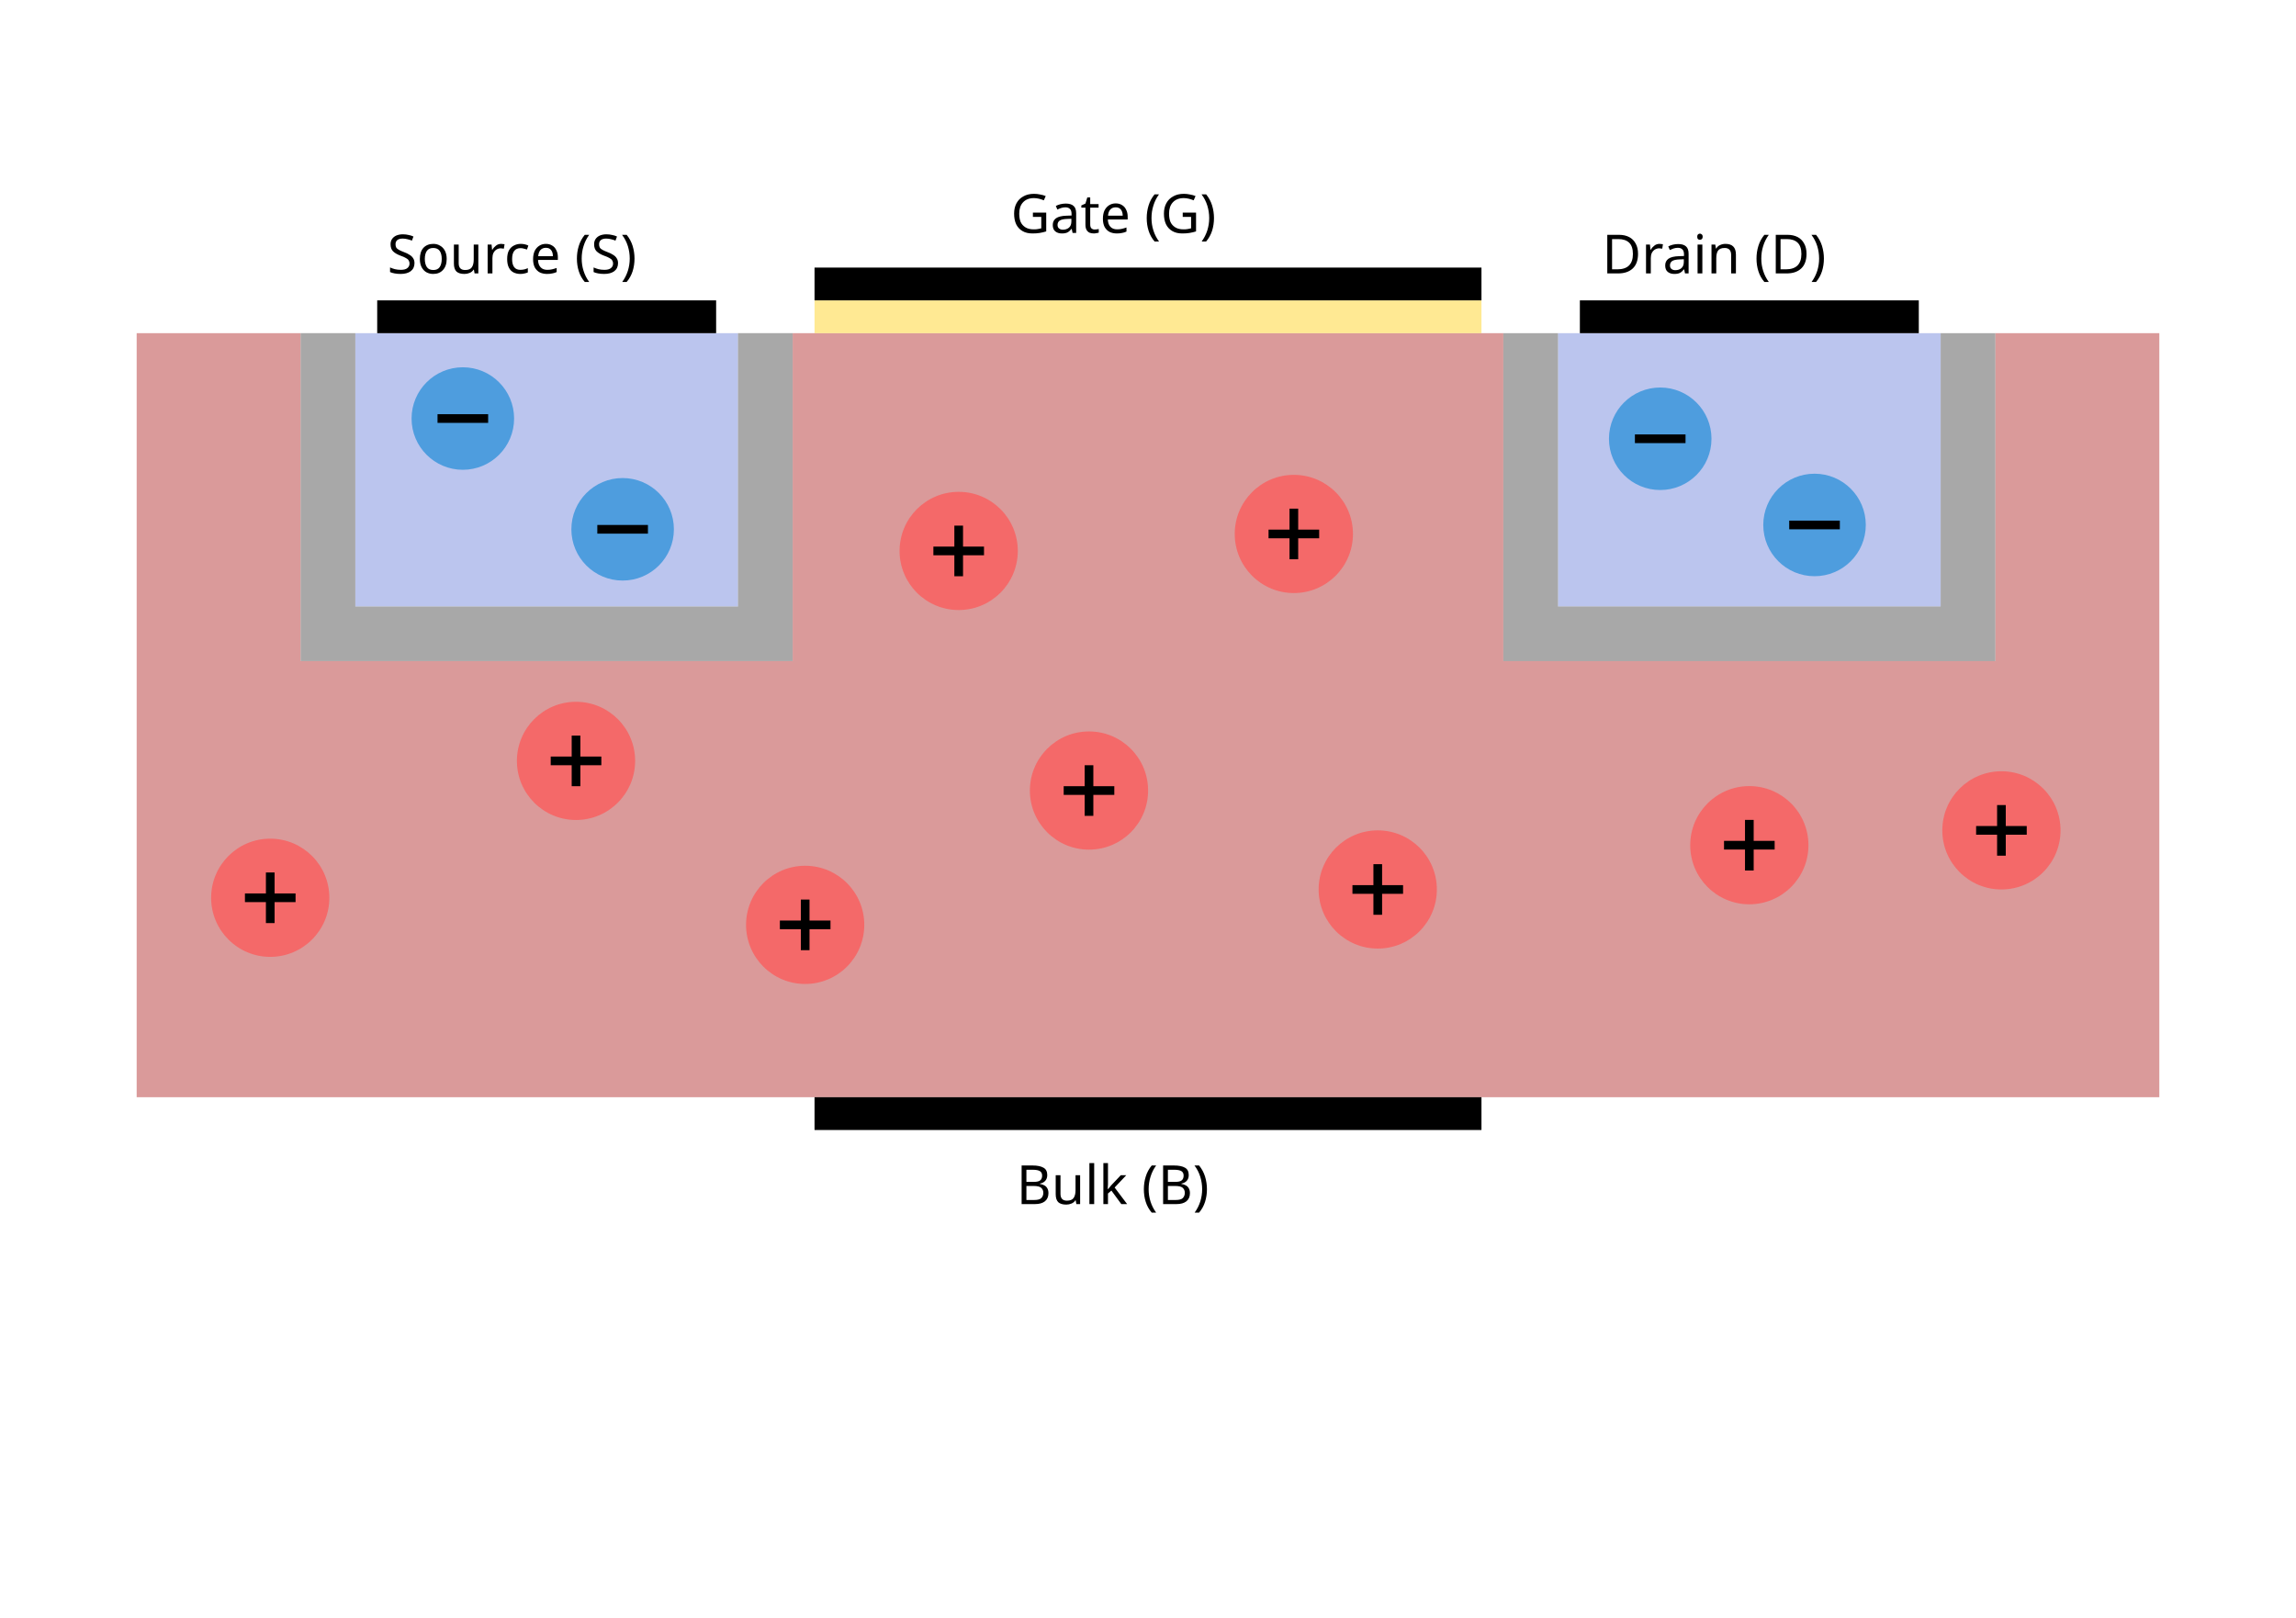
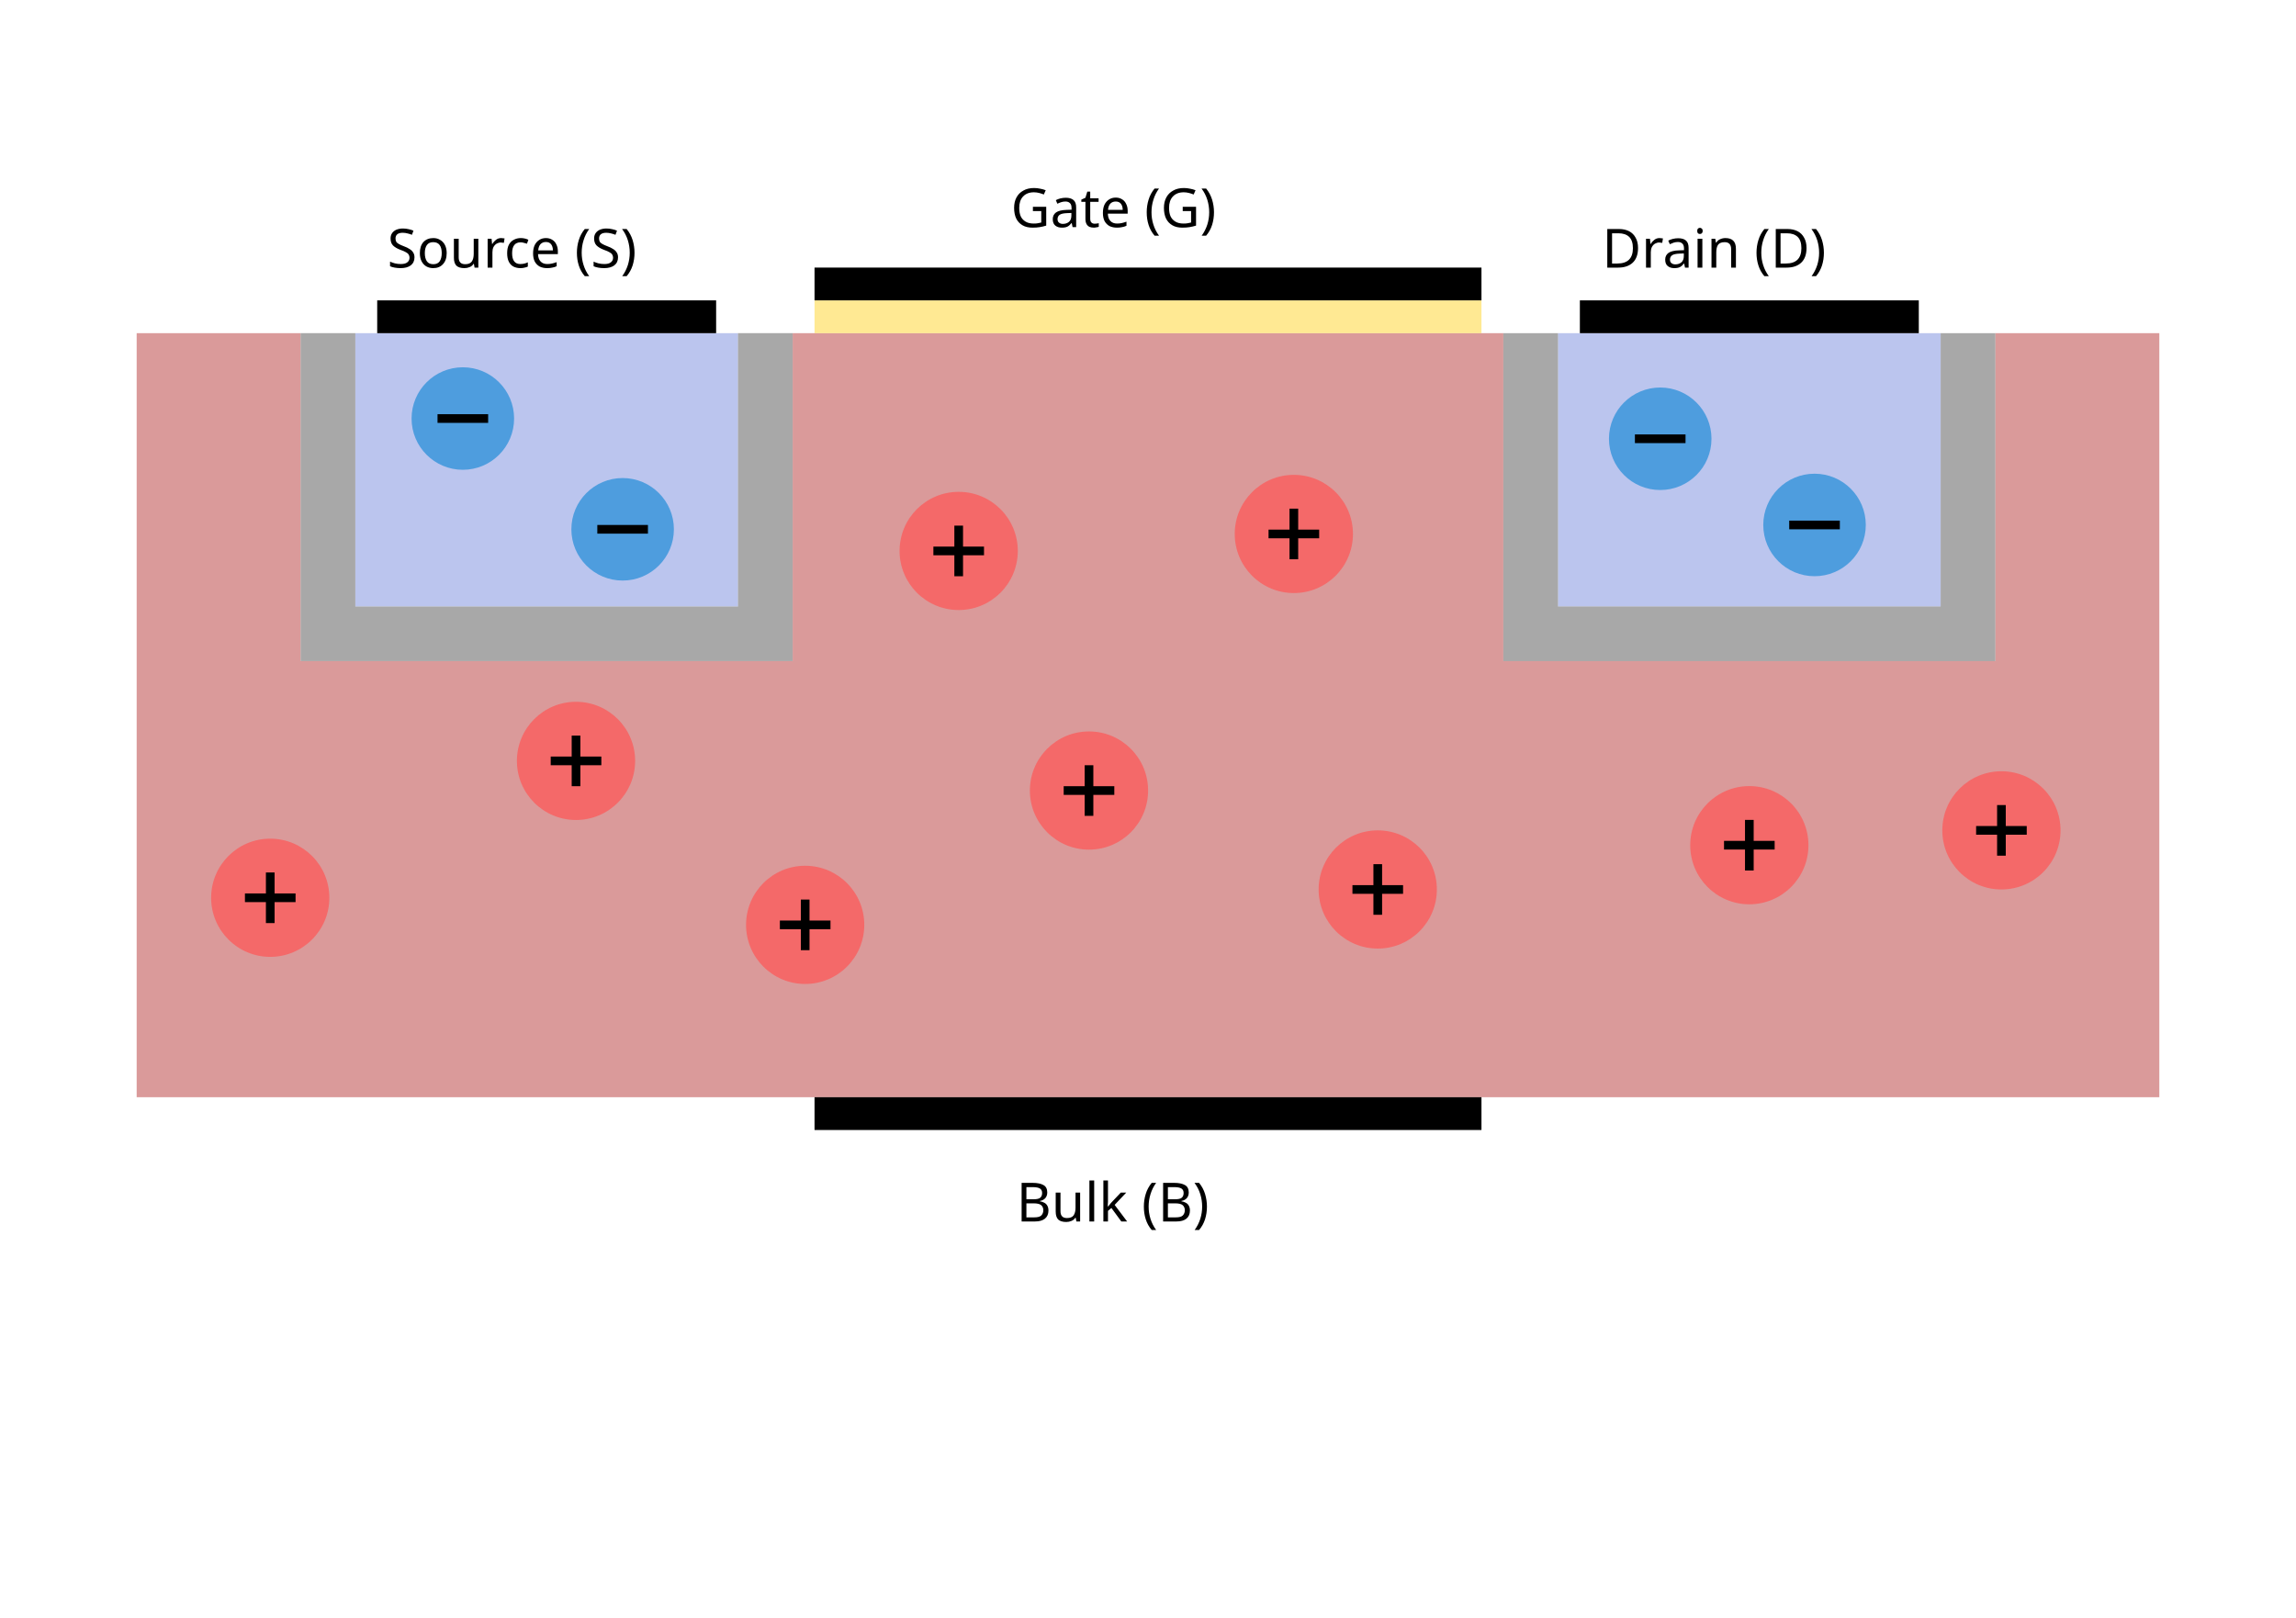
<svg xmlns="http://www.w3.org/2000/svg" width="210mm" height="148mm" viewBox="0 0 210 148" version="1.1" id="svg1" xml:space="preserve">
  <defs id="defs1" />
  <g id="layer1">
    <rect style="fill:#0026bf;fill-opacity:0.267;stroke:none;stroke-width:0.197;stroke-linecap:square;stroke-miterlimit:0;paint-order:markers stroke fill" id="rect30345-3" width="35" height="25" x="142.5" y="30.477" />
    <rect style="fill:#0026bf;fill-opacity:0.267;stroke:none;stroke-width:0.197;stroke-linecap:square;stroke-miterlimit:0;paint-order:markers stroke fill" id="rect30345-3-9" width="35" height="25" x="32.5" y="30.477" />
    <path id="rect30942" style="fill:#a20000;fill-opacity:0.396;stroke:none;stroke-width:0.197;stroke-linecap:square;stroke-miterlimit:0;paint-order:markers stroke fill" d="M 12.5,30.477 V 100.368 H 197.5 V 30.477 h -15 v 30 H 137.5 V 30.477 H 72.5 v 30 H 27.5 v -30 z" />
    <g id="use28-5-8" transform="translate(-3.391638,-106.3453)">
      <g id="g55-4" transform="matrix(0.4200411,0,0,0.4200411,-9.01868,114.3725)" style="opacity:1;fill:#4e9dde;fill-opacity:1">
        <circle style="fill:#4e9dde;fill-opacity:1;stroke-width:0.365;paint-order:stroke markers fill" id="circle55-4" cx="130.328" cy="72.037" r="11.162" />
      </g>
      <rect style="fill:#000000;fill-opacity:1;stroke:none;stroke-width:1.1;stroke-opacity:1" id="rect55-4" width="4.63" height="0.794" x="43.409" y="144.234" />
    </g>
    <g id="use28-5-0" transform="translate(106.1251,-104.4942)">
      <g id="g55-0" transform="matrix(0.4200411,0,0,0.4200411,-9.01868,114.3725)" style="opacity:1;fill:#4e9dde;fill-opacity:1">
        <circle style="fill:#4e9dde;fill-opacity:1;stroke-width:0.365;paint-order:stroke markers fill" id="circle55-40" cx="130.328" cy="72.037" r="11.162" />
      </g>
      <rect style="fill:#000000;fill-opacity:1;stroke:none;stroke-width:1.1;stroke-opacity:1" id="rect55-7" width="4.63" height="0.794" x="43.409" y="144.234" />
    </g>
    <g id="use28-5-2" transform="translate(120.2388,-96.60982)">
      <g id="g55-5" transform="matrix(0.4200411,0,0,0.4200411,-9.01868,114.3725)" style="opacity:1;fill:#4e9dde;fill-opacity:1">
        <circle style="fill:#4e9dde;fill-opacity:1;stroke-width:0.365;paint-order:stroke markers fill" id="circle55-7" cx="130.328" cy="72.037" r="11.162" />
      </g>
      <rect style="fill:#000000;fill-opacity:1;stroke:none;stroke-width:1.1;stroke-opacity:1" id="rect55-6" width="4.63" height="0.794" x="43.409" y="144.234" />
    </g>
    <g id="use28-5-5" transform="translate(11.2238,-96.21295)">
      <g id="g55-2" transform="matrix(0.4200411,0,0,0.4200411,-9.01868,114.3725)" style="opacity:1;fill:#4e9dde;fill-opacity:1">
        <circle style="fill:#4e9dde;fill-opacity:1;stroke-width:0.365;paint-order:stroke markers fill" id="circle55-8" cx="130.328" cy="72.037" r="11.162" />
      </g>
      <rect style="fill:#000000;fill-opacity:1;stroke:none;stroke-width:1.1;stroke-opacity:1" id="rect55-3" width="4.63" height="0.794" x="43.409" y="144.234" />
    </g>
    <path id="rect30788" style="fill:#767676;fill-opacity:0.635;stroke:none;stroke-width:0.197;stroke-linecap:square;stroke-miterlimit:0;paint-order:markers stroke fill" d="m 27.5,30.477 v 30 h 45 v -30 l -5,7.3e-5 V 55.477 H 32.5 V 30.477 Z" />
    <path id="rect30788-2" style="fill:#767676;fill-opacity:0.635;stroke:none;stroke-width:0.197;stroke-linecap:square;stroke-miterlimit:0;paint-order:markers stroke fill" d="m 137.5,30.477 v 30 h 45 v -30 h -5 v 25 h -35 v -25 z" />
    <g id="use30-3-9" transform="translate(7.743452,-6.122485)">
      <g id="g29-9" transform="matrix(0.4843782,0,0,0.4843782,24.31597,53.89847)" style="display:inline;fill:#f46969;fill-opacity:1">
        <circle style="fill:#f46969;fill-opacity:1;stroke-width:0.365;paint-order:stroke markers fill" id="circle29-9" cx="42.581" cy="45.062" r="11.162" />
      </g>
      <path id="path29-4" style="display:inline;fill:#000000;fill-opacity:1;stroke:none;stroke-width:1.1;stroke-opacity:1" d="m 44.545,73.411 v 1.918 h -1.918 v 0.794 h 1.918 v 1.918 h 0.794 v -1.918 h 1.918 v -0.794 h -1.918 v -1.918 z" />
    </g>
    <g id="use30-3-94" transform="translate(73.39844,-26.8819)">
      <g id="g29-96" transform="matrix(0.4843782,0,0,0.4843782,24.31597,53.89847)" style="display:inline;fill:#f46969;fill-opacity:1">
        <circle style="fill:#f46969;fill-opacity:1;stroke-width:0.365;paint-order:stroke markers fill" id="circle29-90" cx="42.581" cy="45.062" r="11.162" />
      </g>
      <path id="path29-8" style="display:inline;fill:#000000;fill-opacity:1;stroke:none;stroke-width:1.1;stroke-opacity:1" d="m 44.545,73.411 v 1.918 h -1.918 v 0.794 h 1.918 v 1.918 h 0.794 v -1.918 h 1.918 v -0.794 h -1.918 v -1.918 z" />
    </g>
    <g id="use30-3-2" transform="translate(81.07238,5.639441)">
      <g id="g29-4" transform="matrix(0.4843782,0,0,0.4843782,24.31597,53.89847)" style="display:inline;fill:#f46969;fill-opacity:1">
        <circle style="fill:#f46969;fill-opacity:1;stroke-width:0.365;paint-order:stroke markers fill" id="circle29-5" cx="42.581" cy="45.062" r="11.162" />
      </g>
      <path id="path29-9" style="display:inline;fill:#000000;fill-opacity:1;stroke:none;stroke-width:1.1;stroke-opacity:1" d="m 44.545,73.411 v 1.918 h -1.918 v 0.794 h 1.918 v 1.918 h 0.794 v -1.918 h 1.918 v -0.794 h -1.918 v -1.918 z" />
    </g>
    <g id="use30-3-25" transform="translate(28.70257,8.877515)">
      <g id="g29-5" transform="matrix(0.4843782,0,0,0.4843782,24.31597,53.89847)" style="display:inline;fill:#f46969;fill-opacity:1">
        <circle style="fill:#f46969;fill-opacity:1;stroke-width:0.365;paint-order:stroke markers fill" id="circle29-7" cx="42.581" cy="45.062" r="11.162" />
      </g>
      <path id="path29-2" style="display:inline;fill:#000000;fill-opacity:1;stroke:none;stroke-width:1.1;stroke-opacity:1" d="m 44.545,73.411 v 1.918 h -1.918 v 0.794 h 1.918 v 1.918 h 0.794 v -1.918 h 1.918 v -0.794 h -1.918 v -1.918 z" />
    </g>
    <g id="use30-3-3" transform="translate(42.74345,-25.32874)">
      <g id="g29-2" transform="matrix(0.4843782,0,0,0.4843782,24.31597,53.89847)" style="display:inline;fill:#f46969;fill-opacity:1">
        <circle style="fill:#f46969;fill-opacity:1;stroke-width:0.365;paint-order:stroke markers fill" id="circle29-95" cx="42.581" cy="45.062" r="11.162" />
      </g>
      <path id="path29-48" style="display:inline;fill:#000000;fill-opacity:1;stroke:none;stroke-width:1.1;stroke-opacity:1" d="m 44.545,73.411 v 1.918 h -1.918 v 0.794 h 1.918 v 1.918 h 0.794 v -1.918 h 1.918 v -0.794 h -1.918 v -1.918 z" />
    </g>
    <g id="use30-3-8" transform="translate(115.0585,1.589494)">
      <g id="g29-44" transform="matrix(0.4843782,0,0,0.4843782,24.31597,53.89847)" style="display:inline;fill:#f46969;fill-opacity:1">
        <circle style="fill:#f46969;fill-opacity:1;stroke-width:0.365;paint-order:stroke markers fill" id="circle29-3" cx="42.581" cy="45.062" r="11.162" />
      </g>
      <path id="path29-20" style="display:inline;fill:#000000;fill-opacity:1;stroke:none;stroke-width:1.1;stroke-opacity:1" d="m 44.545,73.411 v 1.918 h -1.918 v 0.794 h 1.918 v 1.918 h 0.794 v -1.918 h 1.918 v -0.794 h -1.918 v -1.918 z" />
    </g>
    <g id="use30-3-7" transform="translate(138.1155,0.2327577)">
      <g id="g29-1" transform="matrix(0.4843782,0,0,0.4843782,24.31597,53.89847)" style="display:inline;fill:#f46969;fill-opacity:1">
        <circle style="fill:#f46969;fill-opacity:1;stroke-width:0.365;paint-order:stroke markers fill" id="circle29-6" cx="42.581" cy="45.062" r="11.162" />
      </g>
      <path id="path29-6" style="display:inline;fill:#000000;fill-opacity:1;stroke:none;stroke-width:1.1;stroke-opacity:1" d="m 44.545,73.411 v 1.918 h -1.918 v 0.794 h 1.918 v 1.918 h 0.794 v -1.918 h 1.918 v -0.794 h -1.918 v -1.918 z" />
    </g>
    <g id="use30-3-72" transform="translate(54.66168,-3.410506)">
      <g id="g29-6" transform="matrix(0.4843782,0,0,0.4843782,24.31597,53.89847)" style="display:inline;fill:#f46969;fill-opacity:1">
        <circle style="fill:#f46969;fill-opacity:1;stroke-width:0.365;paint-order:stroke markers fill" id="circle29-99" cx="42.581" cy="45.062" r="11.162" />
      </g>
      <path id="path29-25" style="display:inline;fill:#000000;fill-opacity:1;stroke:none;stroke-width:1.1;stroke-opacity:1" d="m 44.545,73.411 v 1.918 h -1.918 v 0.794 h 1.918 v 1.918 h 0.794 v -1.918 h 1.918 v -0.794 h -1.918 v -1.918 z" />
    </g>
    <g id="use30-3-1" transform="translate(-20.22388,6.398635)">
      <g id="g29-7" transform="matrix(0.4843782,0,0,0.4843782,24.31597,53.89847)" style="display:inline;fill:#f46969;fill-opacity:1">
        <circle style="fill:#f46969;fill-opacity:1;stroke-width:0.365;paint-order:stroke markers fill" id="circle29-75" cx="42.581" cy="45.062" r="11.162" />
      </g>
      <path id="path29-5" style="display:inline;fill:#000000;fill-opacity:1;stroke:none;stroke-width:1.1;stroke-opacity:1" d="m 44.545,73.411 v 1.918 h -1.918 v 0.794 h 1.918 v 1.918 h 0.794 v -1.918 h 1.918 v -0.794 h -1.918 v -1.918 z" />
    </g>
    <rect style="fill:#000000;fill-opacity:1;stroke:none;stroke-width:0.197;stroke-linecap:square;stroke-miterlimit:0;paint-order:markers stroke fill" id="rect31945" width="31" height="3" x="34.5" y="27.477" />
    <rect style="fill:#000000;fill-opacity:1;stroke:none;stroke-width:0.197;stroke-linecap:square;stroke-miterlimit:0;paint-order:markers stroke fill" id="rect31945-0" width="31" height="3" x="144.5" y="27.477" />
    <rect style="fill:#ffdd55;fill-opacity:0.635;stroke:none;stroke-width:0.197;stroke-linecap:square;stroke-miterlimit:0;paint-order:markers stroke fill" id="rect31945-8" width="61" height="3" x="74.5" y="27.477" />
    <rect style="fill:#000000;fill-opacity:1;stroke:none;stroke-width:0.197;stroke-linecap:square;stroke-miterlimit:0;paint-order:markers stroke fill" id="rect31945-4" width="61" height="3" x="74.5" y="24.477" />
    <rect style="fill:#000000;fill-opacity:1;stroke:none;stroke-width:0.197;stroke-linecap:square;stroke-miterlimit:0;paint-order:markers stroke fill" id="rect31945-4-3" width="61" height="3" x="74.5" y="100.368" />
-     <text xml:space="preserve" style="font-size:4.939px;line-height:1.3;font-family:sans-serif;-inkscape-font-specification:sans-serif;text-align:center;text-anchor:middle;fill:#000000;fill-opacity:1;stroke:none;stroke-width:0.197;stroke-linecap:square;stroke-miterlimit:0;paint-order:markers stroke fill" x="50.041" y="25.01" id="text32123">
-       <tspan id="tspan32121" style="font-size:4.939px;fill:#000000;stroke-width:0.197" x="50.041" y="25.01">Source (S)</tspan>
+     <text xml:space="preserve" style="font-size:4.939px;line-height:1.3;font-family:sans-serif;-inkscape-font-specification:sans-serif;text-align:center;text-anchor:middle;fill:#000000;fill-opacity:1;stroke:none;stroke-width:0.197;stroke-linecap:square;stroke-miterlimit:0;paint-order:markers stroke fill" x="50.041" y="24.481" id="text32123">
+       <tspan id="tspan32121" style="font-size:4.939px;fill:#000000;stroke-width:0.197" x="50.041" y="24.481">Source (S)</tspan>
    </text>
-     <text xml:space="preserve" style="font-size:4.939px;line-height:1.3;font-family:sans-serif;-inkscape-font-specification:sans-serif;text-align:center;text-anchor:middle;fill:#000000;fill-opacity:1;stroke:none;stroke-width:0.197;stroke-linecap:square;stroke-miterlimit:0;paint-order:markers stroke fill" x="105.057" y="21.306" id="text32127">
-       <tspan id="tspan32125" style="fill:#000000;stroke-width:0.197;font-size:4.939px" x="105.057" y="21.306">Gate (G)</tspan>
+     <text xml:space="preserve" style="font-size:4.939px;line-height:1.3;font-family:sans-serif;-inkscape-font-specification:sans-serif;text-align:center;text-anchor:middle;fill:#000000;fill-opacity:1;stroke:none;stroke-width:0.197;stroke-linecap:square;stroke-miterlimit:0;paint-order:markers stroke fill" x="105.057" y="20.776" id="text32127">
+       <tspan id="tspan32125" style="font-size:4.939px;fill:#000000;stroke-width:0.197" x="105.057" y="20.776">Gate (G)</tspan>
    </text>
-     <text xml:space="preserve" style="font-size:4.939px;line-height:1.3;font-family:sans-serif;-inkscape-font-specification:sans-serif;text-align:center;text-anchor:middle;fill:#000000;fill-opacity:1;stroke:none;stroke-width:0.197;stroke-linecap:square;stroke-miterlimit:0;paint-order:markers stroke fill" x="159.984" y="25.01" id="text32131">
-       <tspan id="tspan32129" style="font-size:4.939px;fill:#000000;stroke-width:0.197" x="159.984" y="25.01">Drain (D)</tspan>
+     <text xml:space="preserve" style="font-size:4.939px;line-height:1.3;font-family:sans-serif;-inkscape-font-specification:sans-serif;text-align:center;text-anchor:middle;fill:#000000;fill-opacity:1;stroke:none;stroke-width:0.197;stroke-linecap:square;stroke-miterlimit:0;paint-order:markers stroke fill" x="159.984" y="24.481" id="text32131">
+       <tspan id="tspan32129" style="font-size:4.939px;fill:#000000;stroke-width:0.197" x="159.984" y="24.481">Drain (D)</tspan>
    </text>
-     <text xml:space="preserve" style="font-size:4.939px;line-height:1.3;font-family:sans-serif;-inkscape-font-specification:sans-serif;text-align:center;text-anchor:middle;fill:#000000;fill-opacity:1;stroke:none;stroke-width:0.197;stroke-linecap:square;stroke-miterlimit:0;paint-order:markers stroke fill" x="104.984" y="110.144" id="text32135">
-       <tspan id="tspan32133" style="font-size:4.939px;fill:#000000;stroke-width:0.197" x="104.984" y="110.144">Bulk (B)</tspan>
+     <text xml:space="preserve" style="font-size:4.939px;line-height:1.3;font-family:sans-serif;-inkscape-font-specification:sans-serif;text-align:center;text-anchor:middle;fill:#000000;fill-opacity:1;stroke:none;stroke-width:0.197;stroke-linecap:square;stroke-miterlimit:0;paint-order:markers stroke fill" x="104.984" y="111.732" id="text32135">
+       <tspan id="tspan32133" style="font-size:4.939px;fill:#000000;stroke-width:0.197" x="104.984" y="111.732">Bulk (B)</tspan>
    </text>
  </g>
</svg>
